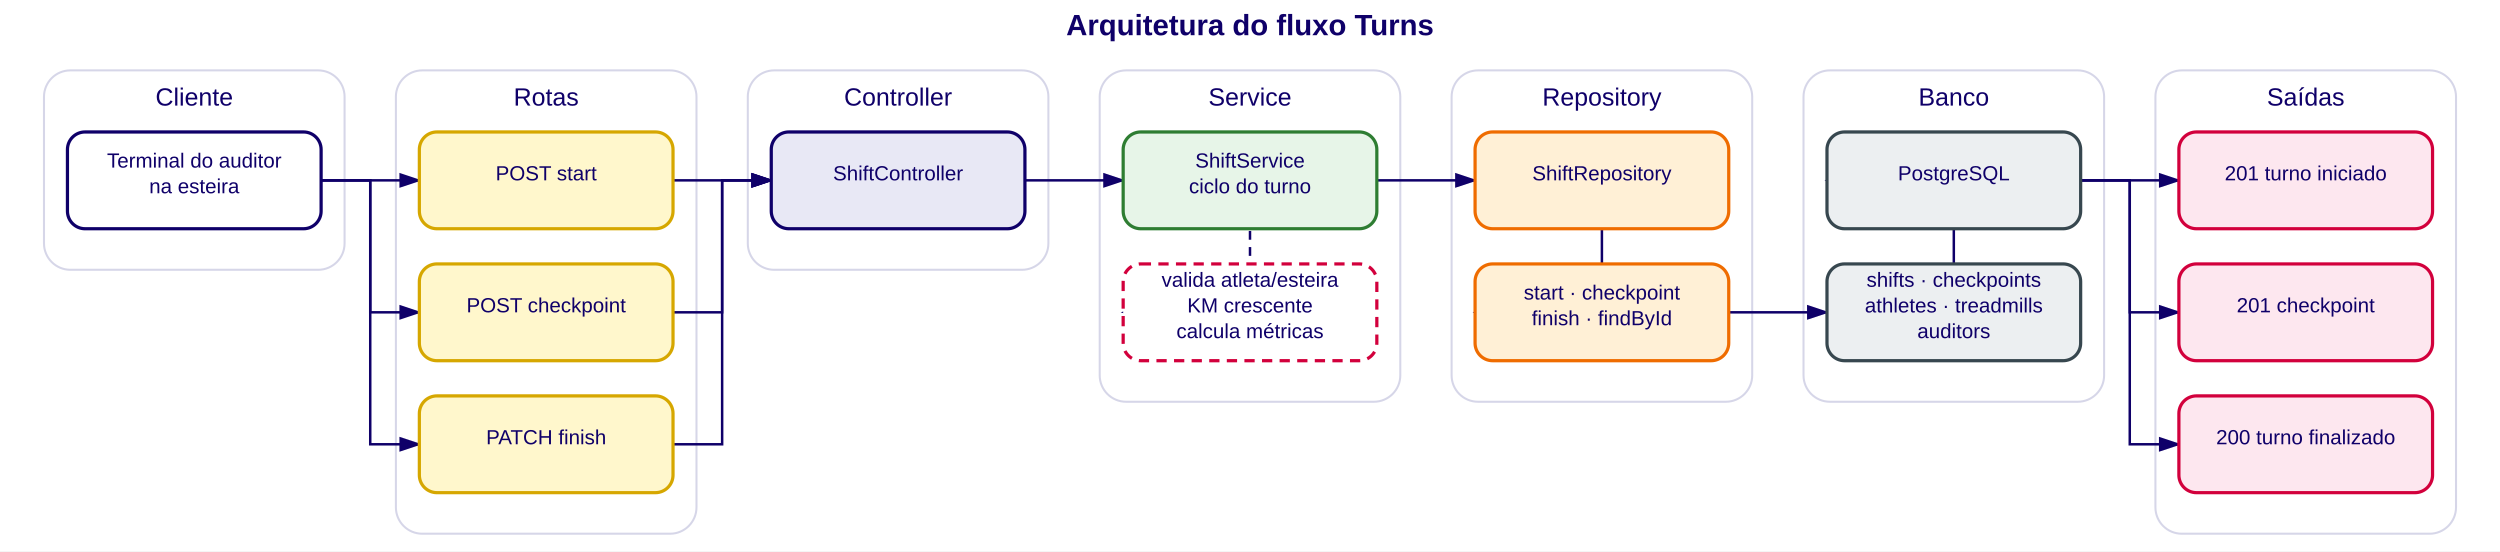
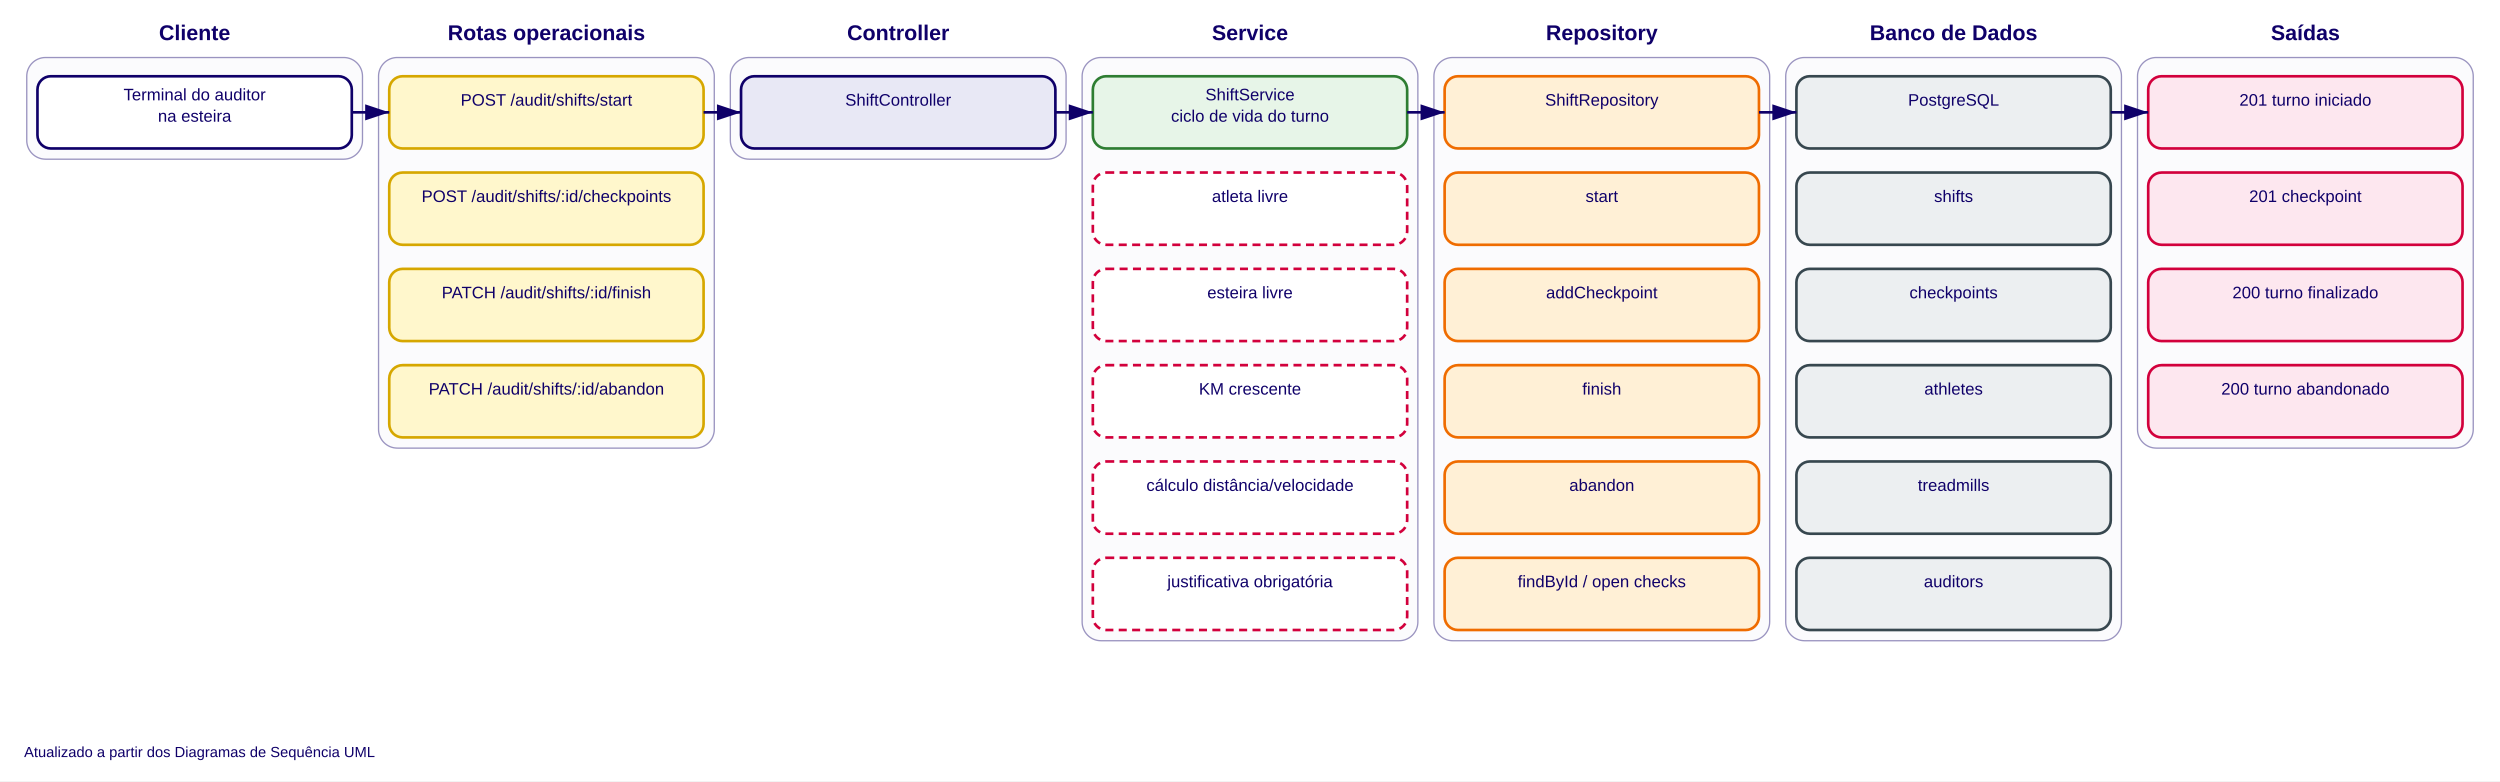
- <svg xmlns="http://www.w3.org/2000/svg" width="1705" height="376" viewBox="0 0 1705 376">
+ <svg xmlns="http://www.w3.org/2000/svg" width="1869" height="584" viewBox="0 0 1869 584">
  <defs>
-     <marker id="arrow" markerWidth="10" markerHeight="10" refX="8" refY="3" orient="auto" markerUnits="strokeWidth">
+     <marker id="arrow" markerWidth="10" markerHeight="10" refX="9" refY="3" orient="auto" markerUnits="strokeWidth">
      <path d="M0,0 L0,6 L9,3 z" fill="#0F0069" />
    </marker>
  </defs>
-   <rect width="100%" height="100%" fill="#FFFFFF" />
-   <text x="852.5" y="24" text-anchor="middle" font-family="Arial" font-size="20" font-weight="700" fill="#0F0069">Arquitetura do fluxo Turns</text>
-   <rect x="30" y="48" width="205" height="136" rx="18" fill="none" stroke="#D6D6E8" stroke-width="1.4" />
-   <text x="132.5" y="72" text-anchor="middle" font-family="Arial" font-size="17" fill="#0F0069">Cliente</text>
-   <rect x="270" y="48" width="205" height="316" rx="18" fill="none" stroke="#D6D6E8" stroke-width="1.4" />
-   <text x="372.5" y="72" text-anchor="middle" font-family="Arial" font-size="17" fill="#0F0069">Rotas</text>
-   <rect x="510" y="48" width="205" height="136" rx="18" fill="none" stroke="#D6D6E8" stroke-width="1.4" />
-   <text x="612.5" y="72" text-anchor="middle" font-family="Arial" font-size="17" fill="#0F0069">Controller</text>
-   <rect x="750" y="48" width="205" height="226" rx="18" fill="none" stroke="#D6D6E8" stroke-width="1.4" />
-   <text x="852.5" y="72" text-anchor="middle" font-family="Arial" font-size="17" fill="#0F0069">Service</text>
-   <rect x="990" y="48" width="205" height="226" rx="18" fill="none" stroke="#D6D6E8" stroke-width="1.4" />
-   <text x="1092.5" y="72" text-anchor="middle" font-family="Arial" font-size="17" fill="#0F0069">Repository</text>
-   <rect x="1230" y="48" width="205" height="226" rx="18" fill="none" stroke="#D6D6E8" stroke-width="1.4" />
-   <text x="1332.5" y="72" text-anchor="middle" font-family="Arial" font-size="17" fill="#0F0069">Banco</text>
-   <rect x="1470" y="48" width="205" height="316" rx="18" fill="none" stroke="#D6D6E8" stroke-width="1.4" />
-   <text x="1572.5" y="72" text-anchor="middle" font-family="Arial" font-size="17" fill="#0F0069">Saídas</text>
-   <path d="M219,123.0 L252.5,123.0 L252.5,123.0 L286,123.0" fill="none" stroke="#0F0069" stroke-width="1.7" marker-end="url(#arrow)" />
-   <path d="M219,123.0 L252.5,123.0 L252.5,213.0 L286,213.0" fill="none" stroke="#0F0069" stroke-width="1.7" marker-end="url(#arrow)" />
-   <path d="M219,123.0 L252.5,123.0 L252.5,303.0 L286,303.0" fill="none" stroke="#0F0069" stroke-width="1.7" marker-end="url(#arrow)" />
-   <path d="M459,123.0 L492.5,123.0 L492.5,123.0 L526,123.0" fill="none" stroke="#0F0069" stroke-width="1.7" marker-end="url(#arrow)" />
-   <path d="M459,213.0 L492.5,213.0 L492.5,123.0 L526,123.0" fill="none" stroke="#0F0069" stroke-width="1.7" marker-end="url(#arrow)" />
-   <path d="M459,303.0 L492.5,303.0 L492.5,123.0 L526,123.0" fill="none" stroke="#0F0069" stroke-width="1.7" marker-end="url(#arrow)" />
-   <path d="M699,123.0 L732.5,123.0 L732.5,123.0 L766,123.0" fill="none" stroke="#0F0069" stroke-width="1.7" marker-end="url(#arrow)" />
-   <path d="M939,123.0 L852.5,123.0 L852.5,213.0 L766,213.0" fill="none" stroke="#0F0069" stroke-width="1.7" marker-end="url(#arrow)" stroke-dasharray="6 5" />
-   <text x="852.5" y="117.0" text-anchor="middle" font-family="Arial" font-size="12" fill="#0F0069">validações</text>
-   <path d="M939,123.0 L972.5,123.0 L972.5,123.0 L1006,123.0" fill="none" stroke="#0F0069" stroke-width="1.7" marker-end="url(#arrow)" />
-   <path d="M1179,123.0 L1092.5,123.0 L1092.5,213.0 L1006,213.0" fill="none" stroke="#0F0069" stroke-width="1.7" marker-end="url(#arrow)" />
-   <path d="M1179,213.0 L1212.5,213.0 L1212.5,213.0 L1246,213.0" fill="none" stroke="#0F0069" stroke-width="1.7" marker-end="url(#arrow)" />
-   <path d="M1419,213.0 L1332.5,213.0 L1332.5,123.0 L1246,123.0" fill="none" stroke="#0F0069" stroke-width="1.7" marker-end="url(#arrow)" />
-   <path d="M1419,123.0 L1452.5,123.0 L1452.5,123.0 L1486,123.0" fill="none" stroke="#0F0069" stroke-width="1.7" marker-end="url(#arrow)" />
-   <path d="M1419,123.0 L1452.5,123.0 L1452.5,213.0 L1486,213.0" fill="none" stroke="#0F0069" stroke-width="1.7" marker-end="url(#arrow)" />
-   <path d="M1419,123.0 L1452.5,123.0 L1452.5,303.0 L1486,303.0" fill="none" stroke="#0F0069" stroke-width="1.7" marker-end="url(#arrow)" />
-   <rect x="46" y="90" width="173" height="66" rx="12" fill="#FFFFFF" stroke="#0F0069" stroke-width="2.2" />
-   <text x="132.5" y="114.3" text-anchor="middle" font-family="Arial" font-size="14" fill="#0F0069">Terminal do auditor</text>
-   <text x="132.5" y="131.8" text-anchor="middle" font-family="Arial" font-size="14" fill="#0F0069">na esteira</text>
-   <rect x="286" y="90" width="173" height="66" rx="12" fill="#FFF7CC" stroke="#D6A700" stroke-width="2.2" />
-   <text x="372.5" y="123.0" text-anchor="middle" font-family="Arial" font-size="14" fill="#0F0069">POST start</text>
-   <rect x="286" y="180" width="173" height="66" rx="12" fill="#FFF7CC" stroke="#D6A700" stroke-width="2.2" />
-   <text x="372.5" y="213.0" text-anchor="middle" font-family="Arial" font-size="14" fill="#0F0069">POST checkpoint</text>
-   <rect x="286" y="270" width="173" height="66" rx="12" fill="#FFF7CC" stroke="#D6A700" stroke-width="2.2" />
-   <text x="372.5" y="303.0" text-anchor="middle" font-family="Arial" font-size="14" fill="#0F0069">PATCH finish</text>
-   <rect x="526" y="90" width="173" height="66" rx="12" fill="#E8E8F5" stroke="#0F0069" stroke-width="2.2" />
-   <text x="612.5" y="123.0" text-anchor="middle" font-family="Arial" font-size="14" fill="#0F0069">ShiftController</text>
-   <rect x="766" y="90" width="173" height="66" rx="12" fill="#E7F5E8" stroke="#2E7D32" stroke-width="2.2" />
-   <text x="852.5" y="114.3" text-anchor="middle" font-family="Arial" font-size="14" fill="#0F0069">ShiftService</text>
-   <text x="852.5" y="131.8" text-anchor="middle" font-family="Arial" font-size="14" fill="#0F0069">ciclo do turno</text>
-   <rect x="766" y="180" width="173" height="66" rx="12" fill="#FFFFFF" stroke="#D2003C" stroke-width="2.2" stroke-dasharray="7 5" />
-   <text x="852.5" y="195.6" text-anchor="middle" font-family="Arial" font-size="14" fill="#0F0069">valida atleta/esteira</text>
-   <text x="852.5" y="213.1" text-anchor="middle" font-family="Arial" font-size="14" fill="#0F0069">KM crescente</text>
-   <text x="852.5" y="230.6" text-anchor="middle" font-family="Arial" font-size="14" fill="#0F0069">calcula métricas</text>
-   <rect x="1006" y="90" width="173" height="66" rx="12" fill="#FFF0D6" stroke="#EF6C00" stroke-width="2.2" />
-   <text x="1092.5" y="123.0" text-anchor="middle" font-family="Arial" font-size="14" fill="#0F0069">ShiftRepository</text>
-   <rect x="1006" y="180" width="173" height="66" rx="12" fill="#FFF0D6" stroke="#EF6C00" stroke-width="2.2" />
-   <text x="1092.5" y="204.3" text-anchor="middle" font-family="Arial" font-size="14" fill="#0F0069">start · checkpoint</text>
-   <text x="1092.5" y="221.8" text-anchor="middle" font-family="Arial" font-size="14" fill="#0F0069">finish · findById</text>
-   <rect x="1246" y="90" width="173" height="66" rx="12" fill="#ECEFF1" stroke="#37474F" stroke-width="2.2" />
-   <text x="1332.5" y="123.0" text-anchor="middle" font-family="Arial" font-size="14" fill="#0F0069">PostgreSQL</text>
-   <rect x="1246" y="180" width="173" height="66" rx="12" fill="#ECEFF1" stroke="#37474F" stroke-width="2.2" />
-   <text x="1332.5" y="195.6" text-anchor="middle" font-family="Arial" font-size="14" fill="#0F0069">shifts · checkpoints</text>
-   <text x="1332.5" y="213.1" text-anchor="middle" font-family="Arial" font-size="14" fill="#0F0069">athletes · treadmills</text>
-   <text x="1332.5" y="230.6" text-anchor="middle" font-family="Arial" font-size="14" fill="#0F0069">auditors</text>
-   <rect x="1486" y="90" width="173" height="66" rx="12" fill="#FDE7EF" stroke="#D2003C" stroke-width="2.2" />
-   <text x="1572.5" y="123.0" text-anchor="middle" font-family="Arial" font-size="14" fill="#0F0069">201 turno iniciado</text>
-   <rect x="1486" y="180" width="173" height="66" rx="12" fill="#FDE7EF" stroke="#D2003C" stroke-width="2.2" />
-   <text x="1572.5" y="213.0" text-anchor="middle" font-family="Arial" font-size="14" fill="#0F0069">201 checkpoint</text>
-   <rect x="1486" y="270" width="173" height="66" rx="12" fill="#FDE7EF" stroke="#D2003C" stroke-width="2.2" />
-   <text x="1572.5" y="303.0" text-anchor="middle" font-family="Arial" font-size="14" fill="#0F0069">200 turno finalizado</text>
+   <rect width="100%" height="100%" fill="#ffffff" />
+   <text x="145.5" y="30" text-anchor="middle" font-family="Arial" font-size="16" font-weight="700" fill="#0F0069">Cliente</text>
+   <rect x="20" y="43" width="251" height="76" rx="14" fill="#F5F5FA" stroke="#0F0069" stroke-width="1" opacity="0.42" />
+   <rect x="28" y="57" width="235" height="54" rx="10" fill="#FFFFFF" stroke="#0F0069" stroke-width="2" />
+   <text x="145.5" y="75" text-anchor="middle" font-family="Arial" font-size="12.5" fill="#0F0069">Terminal do auditor</text>
+   <text x="145.5" y="91" text-anchor="middle" font-family="Arial" font-size="12.5" fill="#0F0069">na esteira</text>
+   <text x="408.5" y="30" text-anchor="middle" font-family="Arial" font-size="16" font-weight="700" fill="#0F0069">Rotas operacionais</text>
+   <rect x="283" y="43" width="251" height="292" rx="14" fill="#F5F5FA" stroke="#0F0069" stroke-width="1" opacity="0.42" />
+   <rect x="291" y="57" width="235" height="54" rx="10" fill="#FFF7CC" stroke="#D6A700" stroke-width="2" />
+   <text x="408.5" y="79" text-anchor="middle" font-family="Arial" font-size="12.5" fill="#0F0069">POST /audit/shifts/start</text>
+   <rect x="291" y="129" width="235" height="54" rx="10" fill="#FFF7CC" stroke="#D6A700" stroke-width="2" />
+   <text x="408.5" y="151" text-anchor="middle" font-family="Arial" font-size="12.5" fill="#0F0069">POST /audit/shifts/:id/checkpoints</text>
+   <rect x="291" y="201" width="235" height="54" rx="10" fill="#FFF7CC" stroke="#D6A700" stroke-width="2" />
+   <text x="408.5" y="223" text-anchor="middle" font-family="Arial" font-size="12.5" fill="#0F0069">PATCH /audit/shifts/:id/finish</text>
+   <rect x="291" y="273" width="235" height="54" rx="10" fill="#FFF7CC" stroke="#D6A700" stroke-width="2" />
+   <text x="408.5" y="295" text-anchor="middle" font-family="Arial" font-size="12.5" fill="#0F0069">PATCH /audit/shifts/:id/abandon</text>
+   <text x="671.5" y="30" text-anchor="middle" font-family="Arial" font-size="16" font-weight="700" fill="#0F0069">Controller</text>
+   <rect x="546" y="43" width="251" height="76" rx="14" fill="#F5F5FA" stroke="#0F0069" stroke-width="1" opacity="0.42" />
+   <rect x="554" y="57" width="235" height="54" rx="10" fill="#E8E8F5" stroke="#0F0069" stroke-width="2" />
+   <text x="671.5" y="79" text-anchor="middle" font-family="Arial" font-size="12.5" fill="#0F0069">ShiftController</text>
+   <text x="934.5" y="30" text-anchor="middle" font-family="Arial" font-size="16" font-weight="700" fill="#0F0069">Service</text>
+   <rect x="809" y="43" width="251" height="436" rx="14" fill="#F5F5FA" stroke="#0F0069" stroke-width="1" opacity="0.42" />
+   <rect x="817" y="57" width="235" height="54" rx="10" fill="#E7F5E8" stroke="#2E7D32" stroke-width="2" />
+   <text x="934.5" y="75" text-anchor="middle" font-family="Arial" font-size="12.5" fill="#0F0069">ShiftService</text>
+   <text x="934.5" y="91" text-anchor="middle" font-family="Arial" font-size="12.5" fill="#0F0069">ciclo de vida do turno</text>
+   <rect x="817" y="129" width="235" height="54" rx="10" fill="#FFFFFF" stroke="#D2003C" stroke-width="2" stroke-dasharray="6 4" />
+   <text x="934.5" y="151" text-anchor="middle" font-family="Arial" font-size="12.5" fill="#0F0069">atleta livre</text>
+   <rect x="817" y="201" width="235" height="54" rx="10" fill="#FFFFFF" stroke="#D2003C" stroke-width="2" stroke-dasharray="6 4" />
+   <text x="934.5" y="223" text-anchor="middle" font-family="Arial" font-size="12.5" fill="#0F0069">esteira livre</text>
+   <rect x="817" y="273" width="235" height="54" rx="10" fill="#FFFFFF" stroke="#D2003C" stroke-width="2" stroke-dasharray="6 4" />
+   <text x="934.5" y="295" text-anchor="middle" font-family="Arial" font-size="12.5" fill="#0F0069">KM crescente</text>
+   <rect x="817" y="345" width="235" height="54" rx="10" fill="#FFFFFF" stroke="#D2003C" stroke-width="2" stroke-dasharray="6 4" />
+   <text x="934.5" y="367" text-anchor="middle" font-family="Arial" font-size="12.5" fill="#0F0069">cálculo distância/velocidade</text>
+   <rect x="817" y="417" width="235" height="54" rx="10" fill="#FFFFFF" stroke="#D2003C" stroke-width="2" stroke-dasharray="6 4" />
+   <text x="934.5" y="439" text-anchor="middle" font-family="Arial" font-size="12.5" fill="#0F0069">justificativa obrigatória</text>
+   <text x="1197.5" y="30" text-anchor="middle" font-family="Arial" font-size="16" font-weight="700" fill="#0F0069">Repository</text>
+   <rect x="1072" y="43" width="251" height="436" rx="14" fill="#F5F5FA" stroke="#0F0069" stroke-width="1" opacity="0.42" />
+   <rect x="1080" y="57" width="235" height="54" rx="10" fill="#FFF0D6" stroke="#EF6C00" stroke-width="2" />
+   <text x="1197.5" y="79" text-anchor="middle" font-family="Arial" font-size="12.5" fill="#0F0069">ShiftRepository</text>
+   <rect x="1080" y="129" width="235" height="54" rx="10" fill="#FFF0D6" stroke="#EF6C00" stroke-width="2" />
+   <text x="1197.5" y="151" text-anchor="middle" font-family="Arial" font-size="12.5" fill="#0F0069">start</text>
+   <rect x="1080" y="201" width="235" height="54" rx="10" fill="#FFF0D6" stroke="#EF6C00" stroke-width="2" />
+   <text x="1197.5" y="223" text-anchor="middle" font-family="Arial" font-size="12.5" fill="#0F0069">addCheckpoint</text>
+   <rect x="1080" y="273" width="235" height="54" rx="10" fill="#FFF0D6" stroke="#EF6C00" stroke-width="2" />
+   <text x="1197.5" y="295" text-anchor="middle" font-family="Arial" font-size="12.5" fill="#0F0069">finish</text>
+   <rect x="1080" y="345" width="235" height="54" rx="10" fill="#FFF0D6" stroke="#EF6C00" stroke-width="2" />
+   <text x="1197.5" y="367" text-anchor="middle" font-family="Arial" font-size="12.5" fill="#0F0069">abandon</text>
+   <rect x="1080" y="417" width="235" height="54" rx="10" fill="#FFF0D6" stroke="#EF6C00" stroke-width="2" />
+   <text x="1197.5" y="439" text-anchor="middle" font-family="Arial" font-size="12.5" fill="#0F0069">findById / open checks</text>
+   <text x="1460.5" y="30" text-anchor="middle" font-family="Arial" font-size="16" font-weight="700" fill="#0F0069">Banco de Dados</text>
+   <rect x="1335" y="43" width="251" height="436" rx="14" fill="#F5F5FA" stroke="#0F0069" stroke-width="1" opacity="0.42" />
+   <rect x="1343" y="57" width="235" height="54" rx="10" fill="#ECEFF1" stroke="#37474F" stroke-width="2" />
+   <text x="1460.5" y="79" text-anchor="middle" font-family="Arial" font-size="12.5" fill="#0F0069">PostgreSQL</text>
+   <rect x="1343" y="129" width="235" height="54" rx="10" fill="#ECEFF1" stroke="#37474F" stroke-width="2" />
+   <text x="1460.5" y="151" text-anchor="middle" font-family="Arial" font-size="12.5" fill="#0F0069">shifts</text>
+   <rect x="1343" y="201" width="235" height="54" rx="10" fill="#ECEFF1" stroke="#37474F" stroke-width="2" />
+   <text x="1460.5" y="223" text-anchor="middle" font-family="Arial" font-size="12.5" fill="#0F0069">checkpoints</text>
+   <rect x="1343" y="273" width="235" height="54" rx="10" fill="#ECEFF1" stroke="#37474F" stroke-width="2" />
+   <text x="1460.5" y="295" text-anchor="middle" font-family="Arial" font-size="12.5" fill="#0F0069">athletes</text>
+   <rect x="1343" y="345" width="235" height="54" rx="10" fill="#ECEFF1" stroke="#37474F" stroke-width="2" />
+   <text x="1460.5" y="367" text-anchor="middle" font-family="Arial" font-size="12.5" fill="#0F0069">treadmills</text>
+   <rect x="1343" y="417" width="235" height="54" rx="10" fill="#ECEFF1" stroke="#37474F" stroke-width="2" />
+   <text x="1460.5" y="439" text-anchor="middle" font-family="Arial" font-size="12.5" fill="#0F0069">auditors</text>
+   <text x="1723.5" y="30" text-anchor="middle" font-family="Arial" font-size="16" font-weight="700" fill="#0F0069">Saídas</text>
+   <rect x="1598" y="43" width="251" height="292" rx="14" fill="#F5F5FA" stroke="#0F0069" stroke-width="1" opacity="0.42" />
+   <rect x="1606" y="57" width="235" height="54" rx="10" fill="#FDE7EF" stroke="#D2003C" stroke-width="2" />
+   <text x="1723.5" y="79" text-anchor="middle" font-family="Arial" font-size="12.5" fill="#0F0069">201 turno iniciado</text>
+   <rect x="1606" y="129" width="235" height="54" rx="10" fill="#FDE7EF" stroke="#D2003C" stroke-width="2" />
+   <text x="1723.5" y="151" text-anchor="middle" font-family="Arial" font-size="12.5" fill="#0F0069">201 checkpoint</text>
+   <rect x="1606" y="201" width="235" height="54" rx="10" fill="#FDE7EF" stroke="#D2003C" stroke-width="2" />
+   <text x="1723.5" y="223" text-anchor="middle" font-family="Arial" font-size="12.5" fill="#0F0069">200 turno finalizado</text>
+   <rect x="1606" y="273" width="235" height="54" rx="10" fill="#FDE7EF" stroke="#D2003C" stroke-width="2" />
+   <text x="1723.5" y="295" text-anchor="middle" font-family="Arial" font-size="12.5" fill="#0F0069">200 turno abandonado</text>
+   <path d="M263.0,84.0 C303.0,84.0 251.0,84.0 291.0,84.0" fill="none" stroke="#0F0069" stroke-width="2" marker-end="url(#arrow)" />
+   <path d="M526.0,84.0 C566.0,84.0 514.0,84.0 554.0,84.0" fill="none" stroke="#0F0069" stroke-width="2" marker-end="url(#arrow)" />
+   <path d="M789.0,84.0 C829.0,84.0 777.0,84.0 817.0,84.0" fill="none" stroke="#0F0069" stroke-width="2" marker-end="url(#arrow)" />
+   <path d="M1052.0,84.0 C1092.0,84.0 1040.0,84.0 1080.0,84.0" fill="none" stroke="#0F0069" stroke-width="2" marker-end="url(#arrow)" />
+   <path d="M1315.0,84.0 C1355.0,84.0 1303.0,84.0 1343.0,84.0" fill="none" stroke="#0F0069" stroke-width="2" marker-end="url(#arrow)" />
+   <path d="M1578.0,84.0 C1618.0,84.0 1566.0,84.0 1606.0,84.0" fill="none" stroke="#0F0069" stroke-width="2" marker-end="url(#arrow)" />
+   <text x="18" y="566" font-family="Arial" font-size="11" fill="#0F0069">Atualizado a partir dos Diagramas de Sequência UML</text>
</svg>
